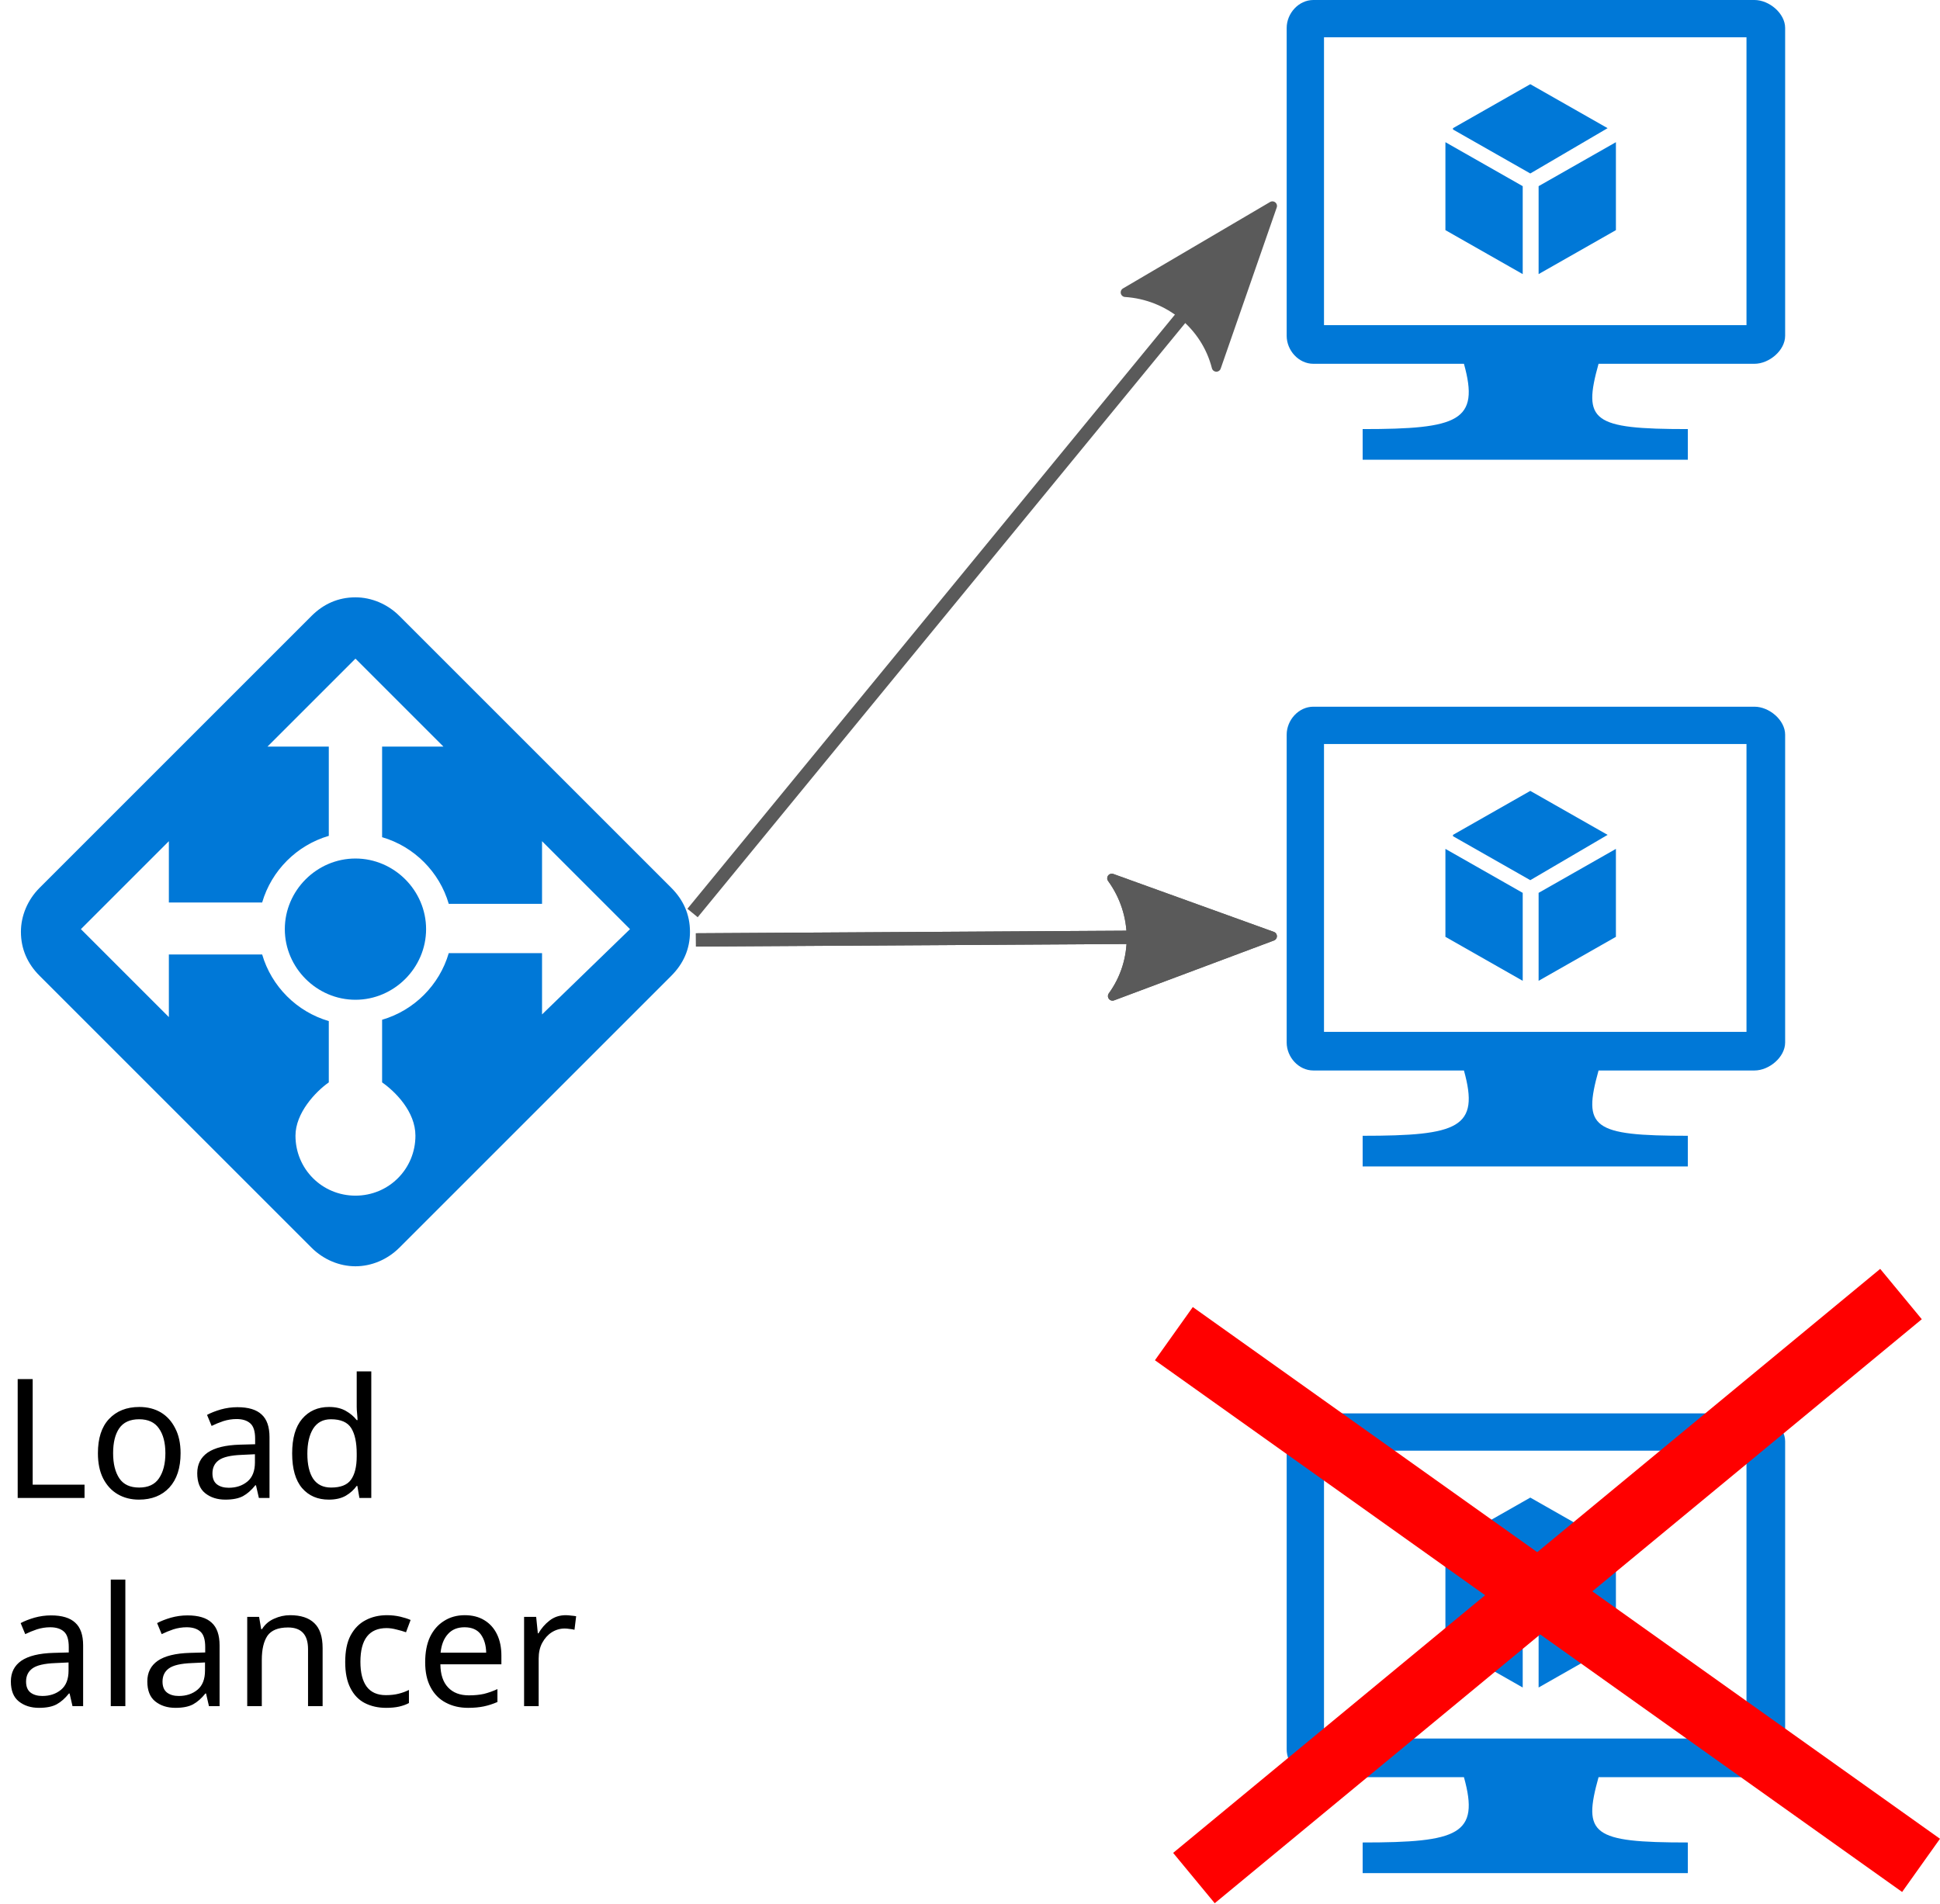
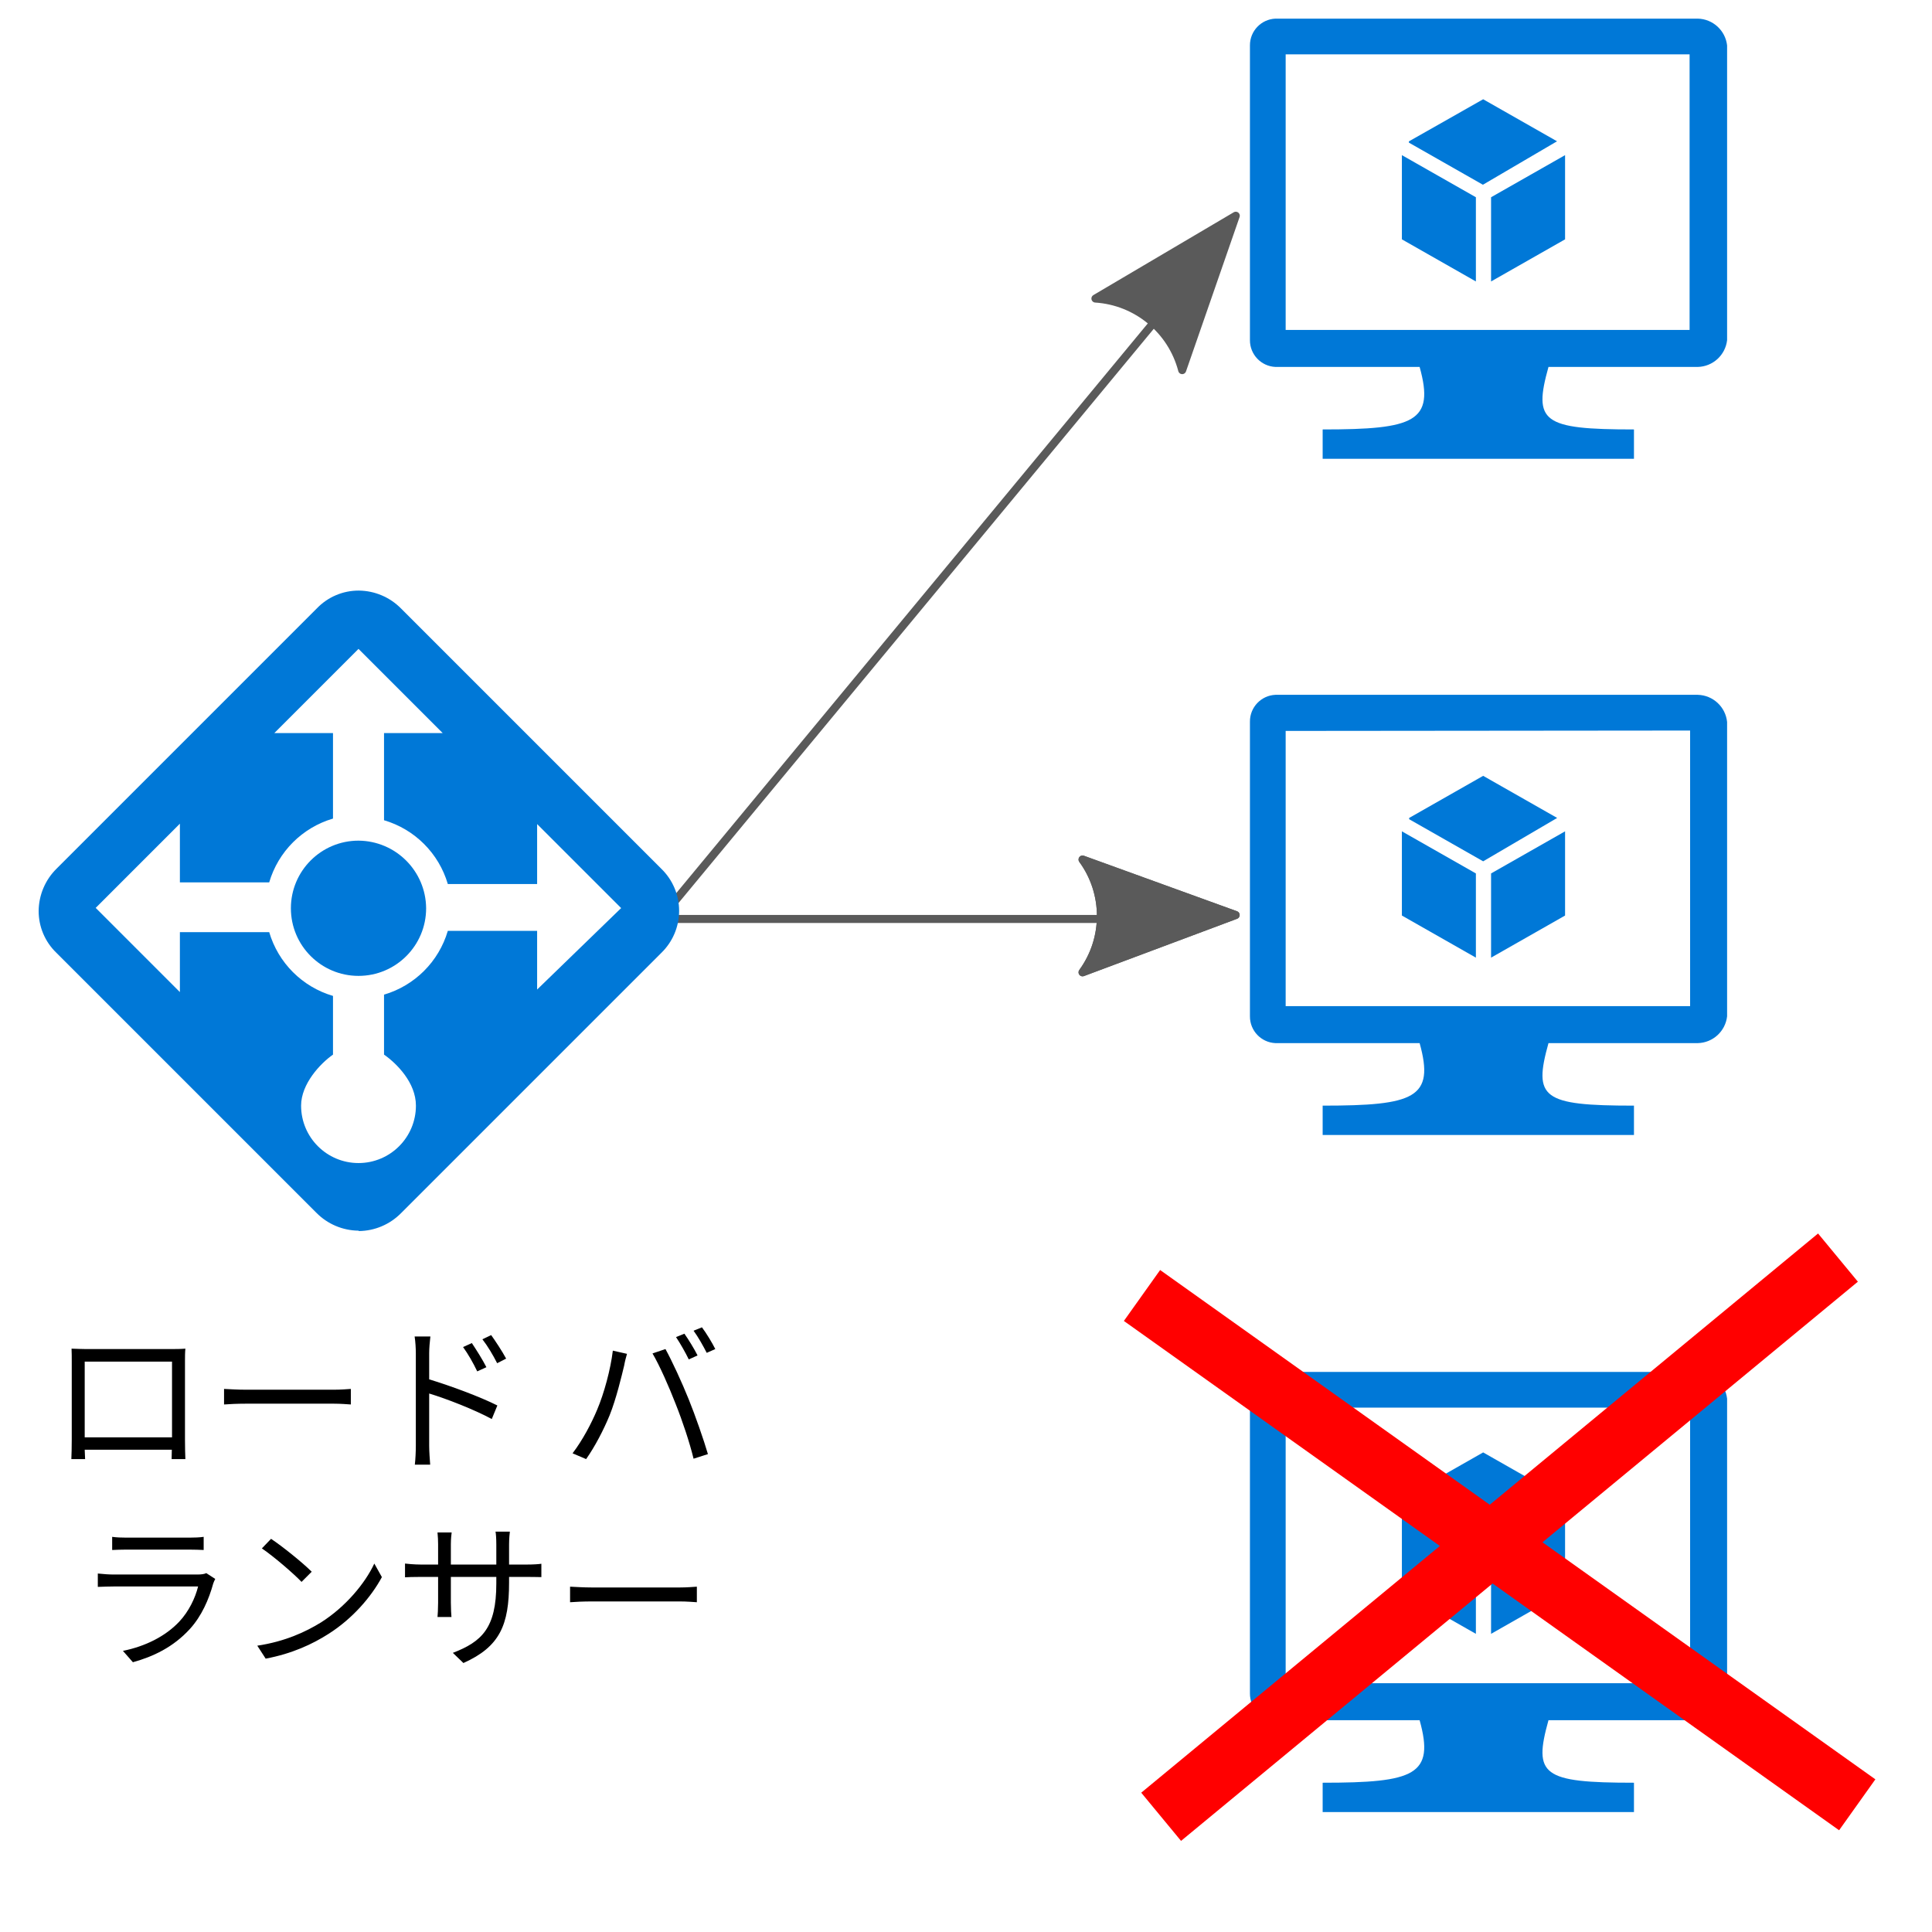
- <svg xmlns="http://www.w3.org/2000/svg" width="145.561" height="142.825" viewBox="0 0 145.561 142.825" id="svg2" version="1.1">
-   <defs id="defs4">
-     <marker orient="auto" refY="0" refX="0" id="marker5917" style="overflow:visible">
-       <path id="path5919" style="fill:#5a5a5a;fill-opacity:1;fill-rule:evenodd;stroke:#5a5a5a;stroke-width:0.625;stroke-linejoin:round;stroke-opacity:1" d="M 8.719,4.034 -2.207,0.016 8.719,-4.002 c -1.745,2.372 -1.735,5.617 -6e-7,8.035 z" transform="matrix(-1.1,0,0,-1.1,-1.1,0)" />
-     </marker>
-     <marker style="overflow:visible" id="marker5877" refX="0" refY="0" orient="auto">
-       <path transform="matrix(-1.1,0,0,-1.1,-1.1,0)" d="M 8.719,4.034 -2.207,0.016 8.719,-4.002 c -1.745,2.372 -1.735,5.617 -6e-7,8.035 z" style="fill:#5a5a5a;fill-opacity:1;fill-rule:evenodd;stroke:#5a5a5a;stroke-width:0.625;stroke-linejoin:round;stroke-opacity:1" id="path5879" />
-     </marker>
-     <marker orient="auto" refY="0" refX="0" id="Arrow2Lend" style="overflow:visible">
-       <path id="path4452" style="fill:#5d5d5d;fill-opacity:1;fill-rule:evenodd;stroke:#5d5d5d;stroke-width:0.625;stroke-linejoin:round;stroke-opacity:1" d="M 8.719,4.034 -2.207,0.016 8.719,-4.002 c -1.745,2.372 -1.735,5.617 -6e-7,8.035 z" transform="matrix(-1.1,0,0,-1.1,-1.1,0)" />
-     </marker>
+ <svg xmlns="http://www.w3.org/2000/svg" viewBox="0 0 151.43 151.43">
+   <defs>
+     <style>.cls-1{fill:#fff;}.cls-2{fill:#0078d7;}.cls-3,.cls-6{fill:none;}.cls-3{stroke:red;stroke-width:4.9px;}.cls-4{fill:#5d5d5d;stroke:#5d5d5d;}.cls-4,.cls-5,.cls-6{stroke-linejoin:round;stroke-width:0.63px;}.cls-5{fill:#5a5a5a;}.cls-5,.cls-6{stroke:#5a5a5a;}.cls-7{font-size:12.5px;font-family:Meiryo, Meiryo;}</style>
  </defs>
-   <g id="layer6">
-     <rect style="fill:#ffffff;fill-opacity:1;stroke:none;stroke-width:4.9;stroke-miterlimit:4;stroke-dasharray:none;stroke-opacity:1" id="rect12656" width="151.429" height="151.429" x="-1.429" y="-1.461" />
-   </g>
-   <g id="layer1" transform="translate(-86.43459,-820.9498)" />
-   <g id="layer3" transform="translate(-86.43459,-88.58764)" />
-   <g id="layer2" transform="translate(-86.43459,-88.58764)">
-     <g id="g6001" transform="translate(41.67614,5.040748)">
-       <g id="Layer_1" transform="translate(21.77059,11.84689)" />
-       <g id="Ibiza_Symbols" transform="translate(45.4,11.84689)">
-         <g id="g6">
-           <path id="path8" d="m 131,71.7 -33.1,0 c -1.1,0 -2,1 -2,2.1 l 0,23.1 c 0,1.1 0.9,2.1 2,2.1 l 11.3,0 c 1.2,4.3 -0.4,4.9 -7.6,4.9 l 0,2.3 9.1,0 6.7,0 8.6,0 0,-2.3 c -7.2,0 -7.9,-0.6 -6.7,-4.9 l 11.7,0 c 1.1,0 2.3,-1 2.3,-2.1 l 0,-23.1 c 0,-1.1 -1.2,-2.1 -2.3,-2.1 z m -0.6,2.8 0,21.6 -31.7,0 0,-21.6 31.7,0 0,0 z" style="fill:#0078d7" />
-           <g transform="translate(1176.51,-2762.63)" id="group975-1984_1_">
-             <g transform="translate(0.8685,-17.652)" id="shape976-1985_2_">
-               <path id="path16" d="m -1057.4,2861.6 -5.8,-3.3 -5.8,3.3 0,0.1 5.8,3.3 5.8,-3.4 0,0 z" style="fill:#0078d7" />
-             </g>
-             <g transform="translate(15.8925,0)" id="shape977-1987_1_">
-               <path id="path21" d="m -1077.6,2848.3 0,6.6 5.8,-3.3 0,-6.6 -5.8,3.3 z" style="fill:#0078d7" />
-             </g>
-             <g id="shape978-1989_1_">
-               <path id="path26" d="m -1062.9,2848.3 -5.8,-3.3 0,6.6 5.8,3.3 0,-6.6 z" style="fill:#0078d7" />
-             </g>
+   <g id="Shapes">
+     <g id="layer6">
+       <rect id="rect12656" class="cls-1" width="151.43" height="151.43" />
+     </g>
+     <g id="Ibiza_Symbols" data-name="Ibiza Symbols">
+       <g id="g6">
+         <path id="path8" class="cls-2" d="M131.64,0H98.54a2.09,2.09,0,0,0-2,2.1V25.2a2.09,2.09,0,0,0,2,2.1h11.3c1.2,4.3-.4,4.9-7.6,4.9v2.3h24.4V32.2c-7.2,0-7.9-.6-6.7-4.9h11.7a2.37,2.37,0,0,0,2.3-2.1V2.1A2.37,2.37,0,0,0,131.64,0ZM131,2.8V24.4H99.34V2.8Z" transform="translate(1.43 1.46)" />
+         <g id="group975-1984">
+           <g id="shape976-1985">
+             <path id="path16" class="cls-2" d="M120.62,9.62l-5.8-3.3L109,9.62v.1l5.8,3.3,5.8-3.4Z" transform="translate(1.43 1.46)" />
+           </g>
+           <g id="shape977-1987">
+             <path id="path21" class="cls-2" d="M115.44,14v6.6l5.8-3.3v-6.6Z" transform="translate(1.43 1.46)" />
+           </g>
+           <g id="shape978-1989">
+             <path id="path26" class="cls-2" d="M114.25,14l-5.8-3.3v6.6l5.8,3.3Z" transform="translate(1.43 1.46)" />
          </g>
        </g>
      </g>
-       <g id="Layer_1-7" transform="translate(19.75029,64.37483)" />
-       <g id="Ibiza_Symbols-2" transform="translate(45.4,64.87991)">
-         <g id="g6-1">
-           <path id="path8-3" d="m 131,71.7 -33.1,0 c -1.1,0 -2,1 -2,2.1 l 0,23.1 c 0,1.1 0.9,2.1 2,2.1 l 11.3,0 c 1.2,4.3 -0.4,4.9 -7.6,4.9 l 0,2.3 9.1,0 6.7,0 8.6,0 0,-2.3 c -7.2,0 -7.9,-0.6 -6.7,-4.9 l 11.7,0 c 1.1,0 2.3,-1 2.3,-2.1 l 0,-23.1 c 0,-1.1 -1.2,-2.1 -2.3,-2.1 z m -0.6,2.8 0,21.6 -31.7,0 0,-21.6 31.7,0 0,0 z" style="fill:#0078d7" />
-           <g transform="translate(1176.51,-2762.63)" id="group975-1984_1_-7">
-             <g transform="translate(0.8685,-17.652)" id="shape976-1985_2_-9">
-               <path id="path16-6" d="m -1057.4,2861.6 -5.8,-3.3 -5.8,3.3 0,0.1 5.8,3.3 5.8,-3.4 0,0 z" style="fill:#0078d7" />
-             </g>
-             <g transform="translate(15.8925,0)" id="shape977-1987_1_-6">
-               <path id="path21-5" d="m -1077.6,2848.3 0,6.6 5.8,-3.3 0,-6.6 -5.8,3.3 z" style="fill:#0078d7" />
-             </g>
-             <g id="shape978-1989_1_-7">
-               <path id="path26-9" d="m -1062.9,2848.3 -5.8,-3.3 0,6.6 5.8,3.3 0,-6.6 z" style="fill:#0078d7" />
-             </g>
+     </g>
+     <g id="Ibiza_Symbols-2" data-name="Ibiza Symbols-2">
+       <g id="g6-1">
+         <path id="path8-3" class="cls-2" d="M131.64,53H98.54a2.09,2.09,0,0,0-2,2.1v23.1a2.09,2.09,0,0,0,2,2.1h11.3c1.2,4.3-.4,4.9-7.6,4.9v2.3h24.4v-2.3c-7.2,0-7.9-.6-6.7-4.9h11.7a2.37,2.37,0,0,0,2.3-2.1V55.13A2.37,2.37,0,0,0,131.64,53Zm-.6,2.8v21.6H99.34V55.83Z" transform="translate(1.43 1.46)" />
+         <g id="group975-1984_1_-7" data-name="group975-1984 1 -7">
+           <g id="shape976-1985_2_-9" data-name="shape976-1985 2 -9">
+             <path id="path16-6" class="cls-2" d="M120.62,62.65l-5.8-3.3-5.8,3.3v.1l5.8,3.3,5.8-3.4Z" transform="translate(1.43 1.46)" />
+           </g>
+           <g id="shape977-1987_1_-6" data-name="shape977-1987 1 -6">
+             <path id="path21-5" class="cls-2" d="M115.44,67v6.6l5.8-3.3V63.7Z" transform="translate(1.43 1.46)" />
+           </g>
+           <g id="shape978-1989_1_-7" data-name="shape978-1989 1 -7">
+             <path id="path26-9" class="cls-2" d="M114.25,67l-5.8-3.3v6.6l5.8,3.3Z" transform="translate(1.43 1.46)" />
          </g>
        </g>
      </g>
-       <g id="Layer_1-9" transform="translate(19.75029,117.9129)" />
-       <g id="Ibiza_Symbols-6" transform="translate(45.4,117.9129)">
-         <g id="g6-5">
-           <path id="path8-8" d="m 131,71.7 -33.1,0 c -1.1,0 -2,1 -2,2.1 l 0,23.1 c 0,1.1 0.9,2.1 2,2.1 l 11.3,0 c 1.2,4.3 -0.4,4.9 -7.6,4.9 l 0,2.3 9.1,0 6.7,0 8.6,0 0,-2.3 c -7.2,0 -7.9,-0.6 -6.7,-4.9 l 11.7,0 c 1.1,0 2.3,-1 2.3,-2.1 l 0,-23.1 c 0,-1.1 -1.2,-2.1 -2.3,-2.1 z m -0.6,2.8 0,21.6 -31.7,0 0,-21.6 31.7,0 0,0 z" style="fill:#0078d7" />
-           <g transform="translate(1176.51,-2762.63)" id="group975-1984_1_-0">
-             <g transform="translate(0.8685,-17.652)" id="shape976-1985_2_-1">
-               <path id="path16-5" d="m -1057.4,2861.6 -5.8,-3.3 -5.8,3.3 0,0.1 5.8,3.3 5.8,-3.4 0,0 z" style="fill:#0078d7" />
-             </g>
-             <g transform="translate(15.8925,0)" id="shape977-1987_1_-66">
-               <path id="path21-0" d="m -1077.6,2848.3 0,6.6 5.8,-3.3 0,-6.6 -5.8,3.3 z" style="fill:#0078d7" />
-             </g>
-             <g id="shape978-1989_1_-0">
-               <path id="path26-1" d="m -1062.9,2848.3 -5.8,-3.3 0,6.6 5.8,3.3 0,-6.6 z" style="fill:#0078d7" />
-             </g>
+     </g>
+     <g id="Ibiza_Symbols-6" data-name="Ibiza Symbols-6">
+       <g id="g6-5">
+         <path id="path8-8" class="cls-2" d="M131.64,106.07H98.54a2.09,2.09,0,0,0-2,2.1v23.1a2.09,2.09,0,0,0,2,2.1h11.3c1.2,4.3-.4,4.9-7.6,4.9v2.3h24.4v-2.3c-7.2,0-7.9-.6-6.7-4.9h11.7a2.37,2.37,0,0,0,2.3-2.1v-23.1A2.37,2.37,0,0,0,131.64,106.07Zm-.6,2.8v21.6H99.34v-21.6Z" transform="translate(1.43 1.46)" />
+         <g id="group975-1984_1_-0" data-name="group975-1984 1 -0">
+           <g id="shape976-1985_2_-1" data-name="shape976-1985 2 -1">
+             <path id="path16-5" class="cls-2" d="M120.62,115.68l-5.8-3.3-5.8,3.3v.1l5.8,3.3,5.8-3.4Z" transform="translate(1.43 1.46)" />
+           </g>
+           <g id="shape977-1987_1_-66" data-name="shape977-1987 1 -66">
+             <path id="path21-0" class="cls-2" d="M115.44,120v6.6l5.8-3.3v-6.6Z" transform="translate(1.43 1.46)" />
+           </g>
+           <g id="shape978-1989_1_-0" data-name="shape978-1989 1 -0">
+             <path id="path26-1" class="cls-2" d="M114.25,120l-5.8-3.3v6.6l5.8,3.3Z" transform="translate(1.43 1.46)" />
          </g>
        </g>
      </g>
-       <path id="path4421" d="m 132.835,183.629 56.063,39.901" style="fill:none;fill-rule:evenodd;stroke:#ff0000;stroke-width:4.9;stroke-linecap:butt;stroke-linejoin:miter;stroke-miterlimit:4;stroke-dasharray:none;stroke-opacity:1" />
-       <path style="fill:none;fill-rule:evenodd;stroke:#ff0000;stroke-width:4.9;stroke-linecap:butt;stroke-linejoin:miter;stroke-miterlimit:4;stroke-dasharray:none;stroke-opacity:1" d="m 134.341,224.483 53.052,-43.826" id="path4423" />
-       <path id="path4425" d="m 96.975,154.082 41.921,-0.253" style="fill:none;fill-rule:evenodd;stroke:#5d5d5d;stroke-width:1px;stroke-linecap:butt;stroke-linejoin:miter;stroke-opacity:1;marker-end:url(#Arrow2Lend)" />
-       <path style="fill:none;fill-rule:evenodd;stroke:#5a5a5a;stroke-width:1px;stroke-linecap:butt;stroke-linejoin:miter;stroke-opacity:1;marker-end:url(#marker5877)" d="m 96.975,154.082 41.921,-0.253" id="path5073" />
-       <path id="path5897" d="M 96.722,152.062 139.401,100.039" style="fill:none;fill-rule:evenodd;stroke:#5a5a5a;stroke-width:1px;stroke-linecap:butt;stroke-linejoin:miter;stroke-opacity:1;marker-end:url(#marker5917)" />
-       <g transform="translate(46.42857,-141.4272)" id="g4415">
-         <path class="st0" d="m 25,320 c -1.2,0 -2.4,-0.5 -3.3,-1.4 L 1.3,298.2 c -0.9,-0.9 -1.4,-2 -1.4,-3.3 0,-1.2 0.5,-2.4 1.4,-3.3 l 20.4,-20.4 c 0.9,-0.9 2,-1.4 3.3,-1.4 1.2,0 2.4,0.5 3.3,1.4 l 20.4,20.4 c 0.9,0.9 1.4,2 1.4,3.3 0,1.3 -0.5,2.4 -1.4,3.3 l -20.4,20.4 c -0.9,0.9 -2.1,1.4 -3.3,1.4" id="path5" style="fill:#0078d7;fill-opacity:1" />
-         <path class="st1" d="m 45.6,294.7 -6.6,-6.6 0,4.7 -7,0 c -0.7,-2.4 -2.6,-4.3 -5,-5 l 0,-6.8 4.6,0 -6.6,-6.6 -6.6,6.6 4.6,0 0,6.7 c -2.4,0.7 -4.3,2.6 -5,5 l -7,0 0,-4.6 -6.6,6.6 6.6,6.6 0,-4.7 7,0 c 0.7,2.4 2.6,4.3 5,5 l 0,4.6 c -1,0.7 -2.5,2.3 -2.5,4 0,2.5 2,4.5 4.5,4.5 2.5,0 4.5,-2 4.5,-4.5 0,-1.8 -1.5,-3.3 -2.5,-4 l 0,-4.7 c 2.4,-0.7 4.3,-2.6 5,-5 l 7,0 0,4.6 6.6,-6.4 z" id="path7" style="fill:#ffffff;fill-opacity:1" />
-         <path class="st0" d="m 25,289.4 c -2.9,0 -5.3,2.4 -5.3,5.3 0,2.9 2.4,5.3 5.3,5.3 2.9,0 5.3,-2.4 5.3,-5.3 0,-2.9 -2.4,-5.3 -5.3,-5.3 z" id="path9" style="fill:#0078d7;fill-opacity:1" />
-       </g>
-       <g id="paths" transform="translate(280,-102)">
-         <g id="Access_control" />
-         <g id="Azure_active_directory" />
-         <g id="API_Management" />
-         <g id="Azure_automation" />
-         <g id="Azure_SQL_database" />
-         <g id="Azure_subscription" />
-         <g id="Backup_service" />
-         <g id="Bitbucket_code_source" />
-         <g id="Azure_cache" />
-         <g id="Content_delivery_network__x28_CDN_x29_" />
-         <g id="Cloud_service" />
-         <g id="CodePlex" />
-         <g id="Dropbox_code_source" />
-         <g id="Express_route" />
-         <g id="Git_repository" />
-         <g id="GitHub_code" />
-         <g id="HD_Insight" />
-         <g id="Health_monitoring" />
-         <g id="Healthy" />
-         <g id="BizTalk_hybrid_connection" />
-         <g id="Hybrid_connection_manager_for_BizTalk_hybrid_connection" />
-         <g id="Hyper-V_recovery_manager" />
-       </g>
    </g>
-     <text xml:space="preserve" style="font-style:normal;font-weight:normal;font-size:12.5px;line-height:125%;font-family:sans-serif;text-align:center;letter-spacing:0px;word-spacing:0px;text-anchor:middle;fill:#000000;fill-opacity:1;stroke:none;stroke-width:1px;stroke-linecap:butt;stroke-linejoin:miter;stroke-opacity:1" x="112.326" y="201" id="text12473">
-       <tspan id="tspan12475" x="112.326" y="201">Load</tspan>
-       <tspan x="112.326" y="216.625" id="tspan12477">Balancer</tspan>
+     <path id="path4421" class="cls-3" d="M88.08,100.08,144.14,140" transform="translate(1.43 1.46)" />
+     <path id="path4423" class="cls-3" d="M89.58,140.94l53.05-43.83" transform="translate(1.43 1.46)" />
+     <path id="path4452" class="cls-4" d="M83.42,65.91l12,4.35-12,4.49A7.5,7.5,0,0,0,83.42,65.91Z" transform="translate(1.43 1.46)" />
+     <path id="path4425" class="cls-4" d="M94.14,70.28" transform="translate(1.43 1.46)" />
+     <path id="path5879" class="cls-5" d="M83.42,65.91l12,4.35-12,4.49A7.5,7.5,0,0,0,83.42,65.91Z" transform="translate(1.43 1.46)" />
+     <path id="path5073" class="cls-5" d="M94.14,70.28" transform="translate(1.43 1.46)" />
+     <path id="path5919" class="cls-5" d="M84.43,21.94l11-6.49-4.2,12.1A7.53,7.53,0,0,0,84.43,21.94Z" transform="translate(1.43 1.46)" />
+     <path id="path5897" class="cls-5" d="M94.64,16.49" transform="translate(1.43 1.46)" />
+     <line class="cls-5" x1="52.63" y1="70.95" x2="90.29" y2="25.45" />
+     <line class="cls-6" x1="88.42" y1="72.03" x2="52.75" y2="72.03" />
+     <g id="g4415">
+       <path id="path5" class="cls-2" d="M26.67,95a4.71,4.71,0,0,1-3.3-1.4L3,73.23a4.53,4.53,0,0,1-1.4-3.3A4.71,4.71,0,0,1,3,66.63l20.4-20.4a4.53,4.53,0,0,1,3.3-1.4,4.71,4.71,0,0,1,3.3,1.4l20.4,20.4a4.59,4.59,0,0,1,0,6.6L30,93.63a4.71,4.71,0,0,1-3.3,1.4" transform="translate(1.43 1.46)" />
+       <path id="path7" class="cls-1" d="M47.27,69.73l-6.6-6.6v4.7h-7a7.38,7.38,0,0,0-5-5V56h4.6l-6.6-6.6L20.07,56h4.6v6.7a7.38,7.38,0,0,0-5,5h-7v-4.6l-6.6,6.6,6.6,6.6v-4.7h7a7.38,7.38,0,0,0,5,5v4.6c-1,.7-2.5,2.3-2.5,4a4.5,4.5,0,0,0,9,0c0-1.8-1.5-3.3-2.5-4v-4.7a7.38,7.38,0,0,0,5-5h7v4.6l6.6-6.4Z" transform="translate(1.43 1.46)" />
+       <path id="path9" class="cls-2" d="M26.67,64.43a5.3,5.3,0,1,0,5.3,5.3A5.34,5.34,0,0,0,26.67,64.43Z" transform="translate(1.43 1.46)" />
+     </g>
+   </g>
+   <g id="txt">
+     <text class="cls-7" transform="translate(3.78 114.27)">ロード バ<tspan x="2.12" y="15.5">ランサー</tspan>
    </text>
  </g>
</svg>
